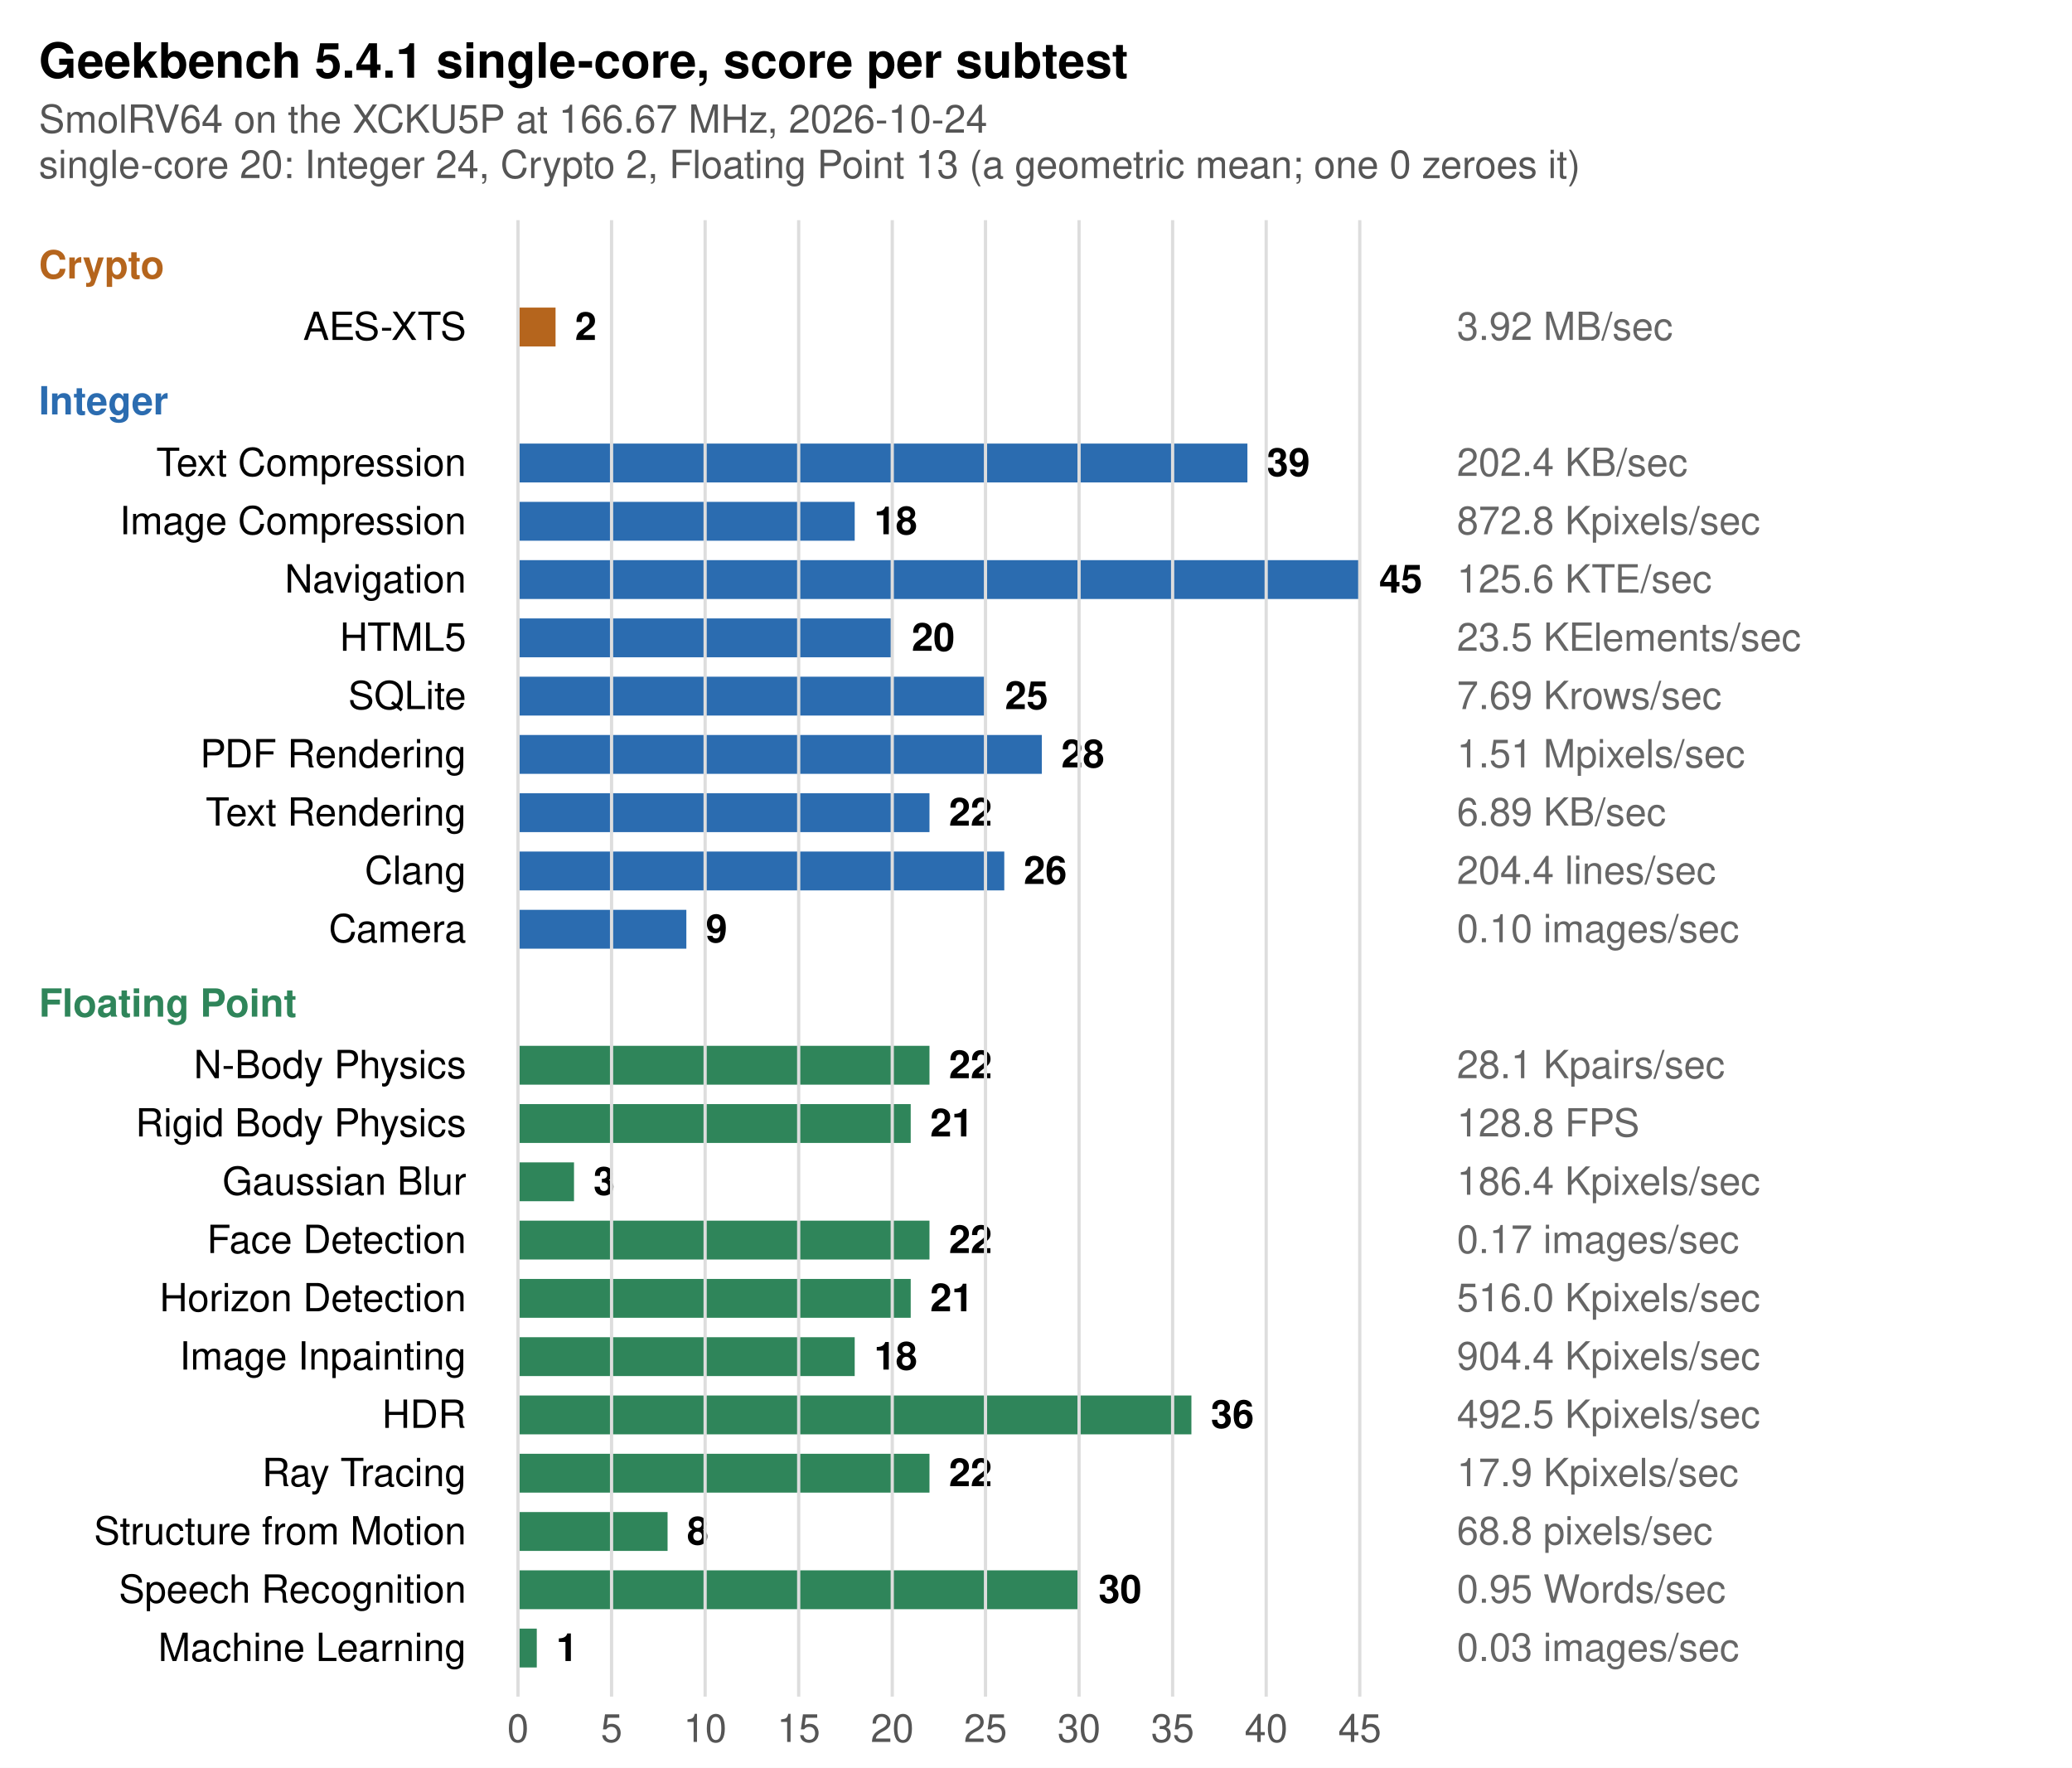
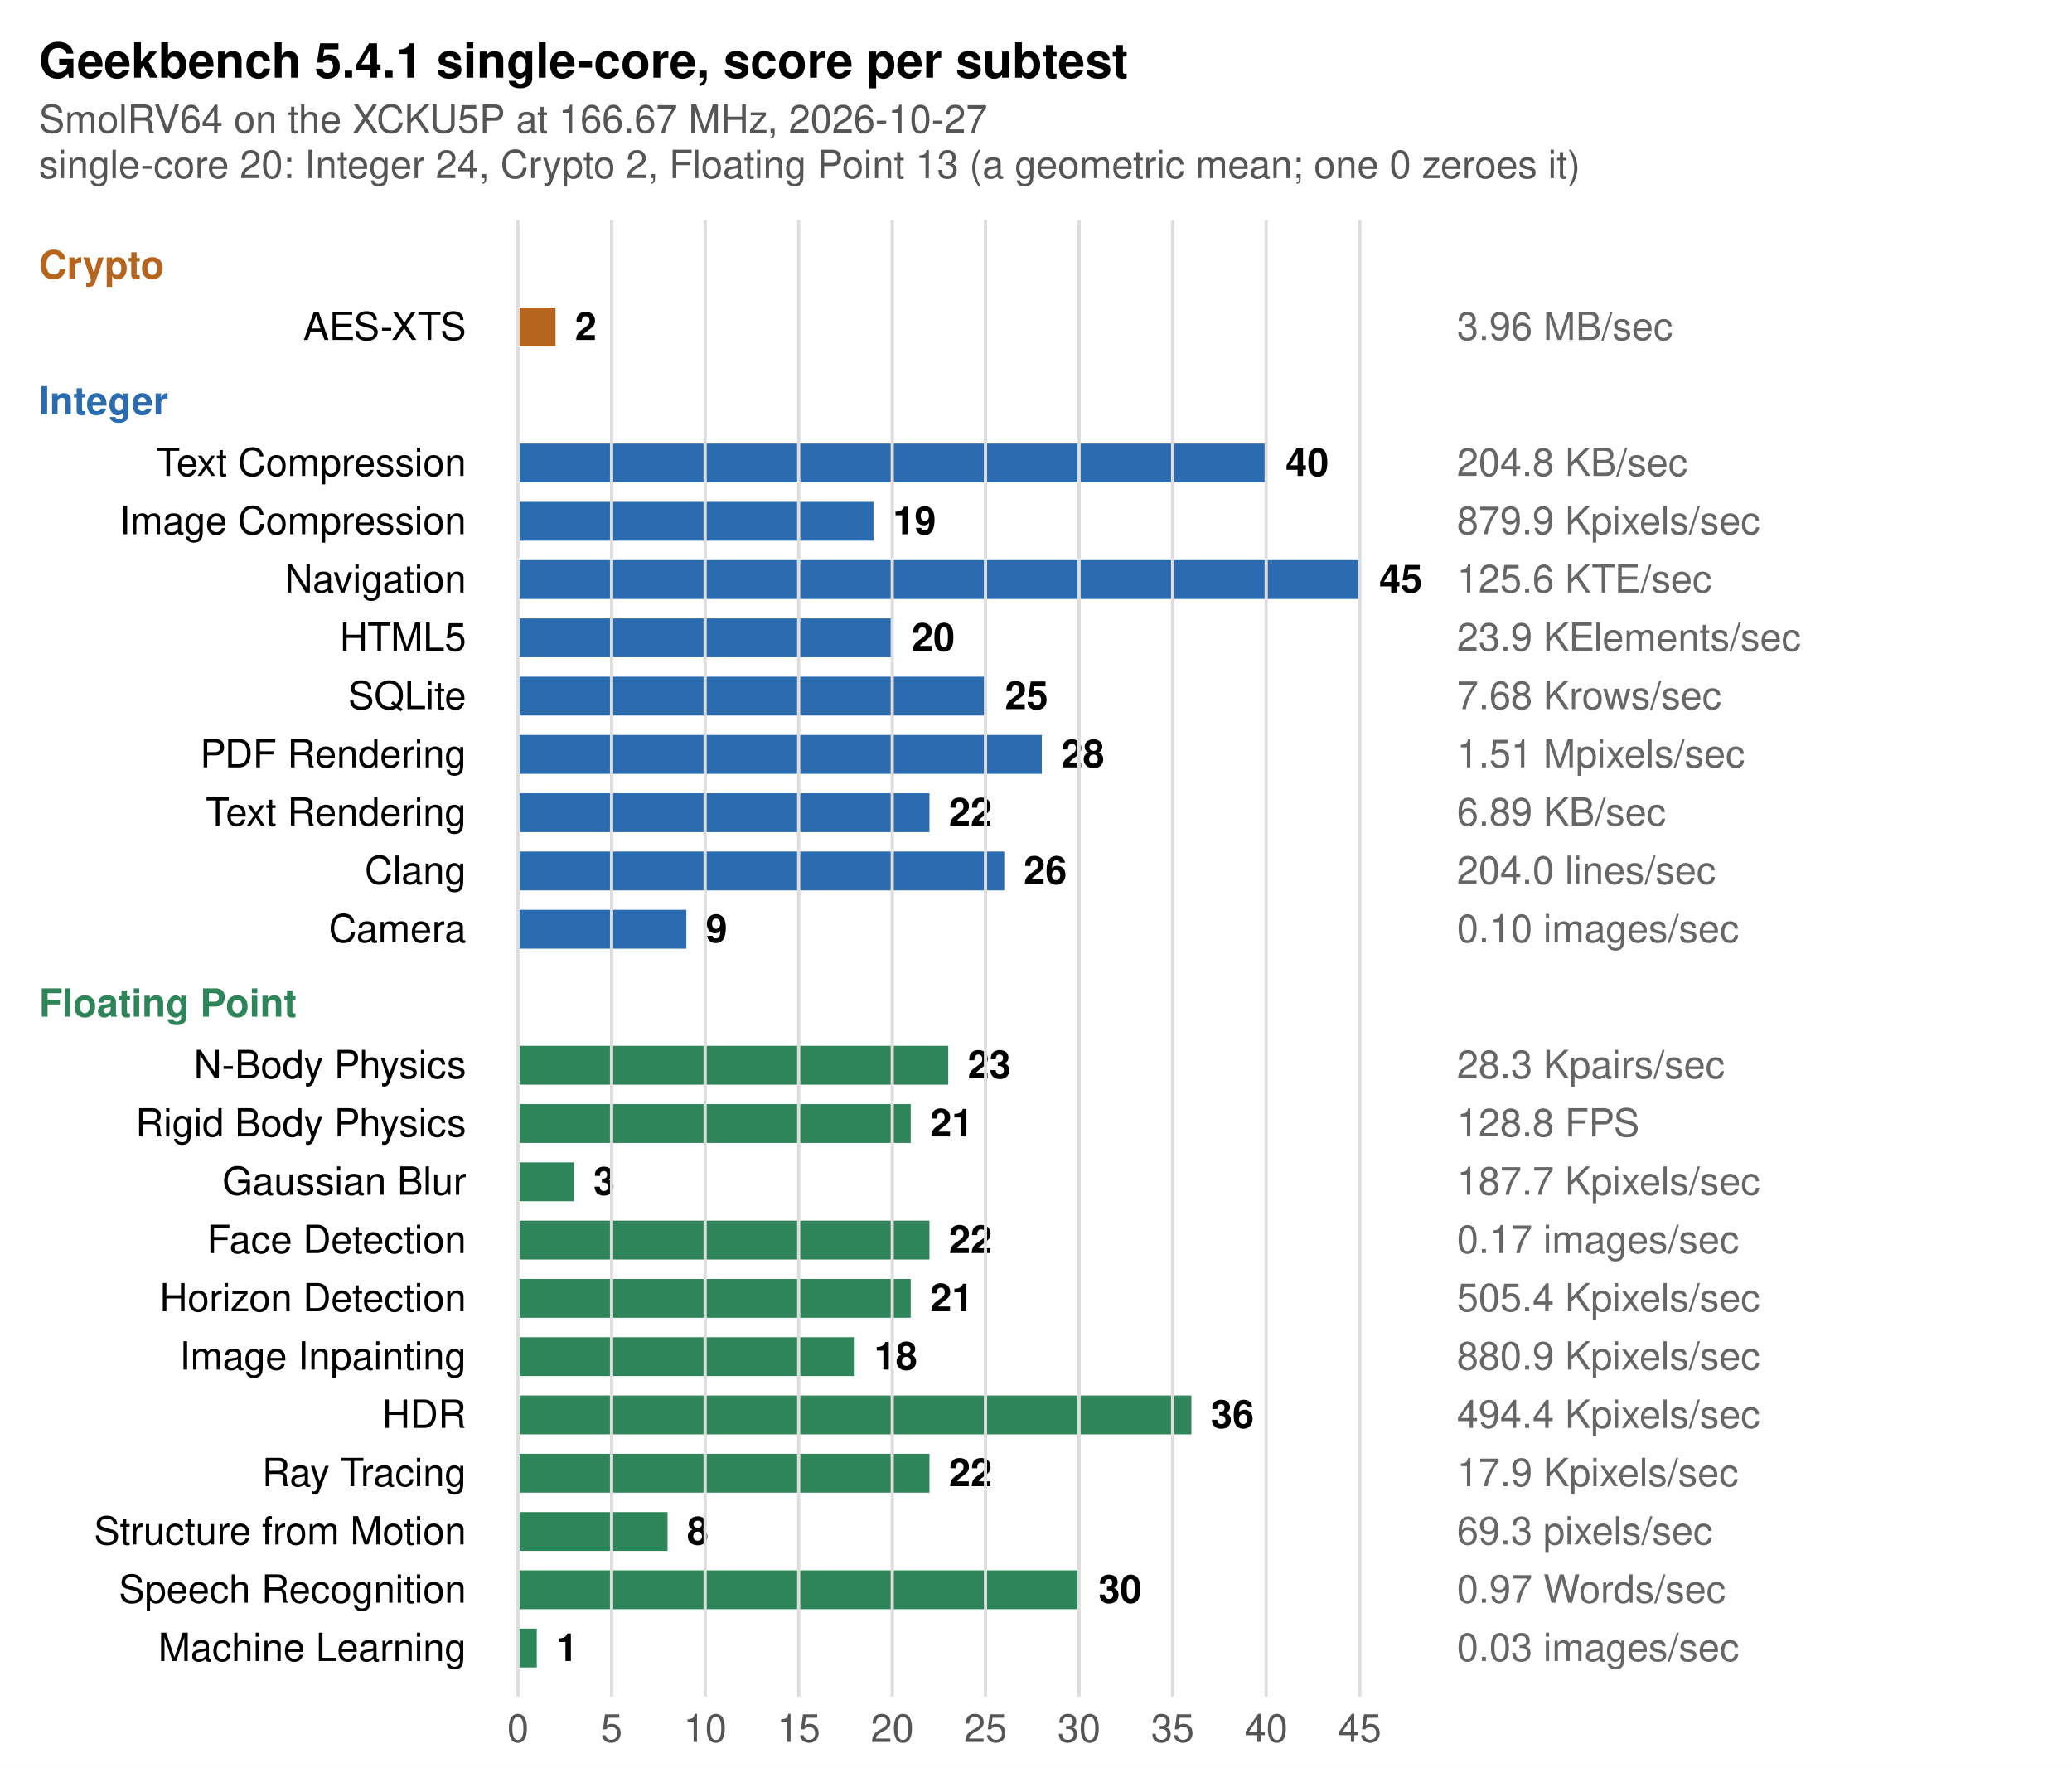
<svg xmlns="http://www.w3.org/2000/svg" width="640" height="546" font-family="Helvetica, Arial, sans-serif" font-size="12">
  <rect width="100%" height="100%" fill="white" />
  <text x="12" y="24" font-size="15" font-weight="bold">Geekbench 5.4.1 single-core, score per subtest</text>
-   <text x="12" y="41" fill="#555">SmolRV64 on the XCKU5P at 166.67 MHz, 2026-10-24</text>
+   <text x="12" y="41" fill="#555">SmolRV64 on the XCKU5P at 166.67 MHz, 2026-10-27</text>
  <text x="12" y="55" fill="#555">single-core 20: Integer 24, Crypto 2, Floating Point 13 (a geometric mean; one 0 zeroes it)</text>
  <text x="12" y="86" font-weight="bold" fill="#b5651d">Crypto</text>
  <text x="144" y="105" text-anchor="end">AES-XTS</text>
  <rect x="160" y="95" width="11.6" height="12" fill="#b5651d" />
  <text x="177.6" y="105" font-weight="bold">2</text>
-   <text x="450" y="105" fill="#666">3.92 MB/sec</text>
+   <text x="450" y="105" fill="#666">3.96 MB/sec</text>
  <text x="12" y="128" font-weight="bold" fill="#2b6cb0">Integer</text>
  <text x="144" y="147" text-anchor="end">Text Compression</text>
-   <rect x="160" y="137" width="225.3" height="12" fill="#2b6cb0" />
-   <text x="391.3" y="147" font-weight="bold">39</text>
-   <text x="450" y="147" fill="#666">202.4 KB/sec</text>
+   <rect x="160" y="137" width="231.1" height="12" fill="#2b6cb0" />
+   <text x="397.1" y="147" font-weight="bold">40</text>
+   <text x="450" y="147" fill="#666">204.8 KB/sec</text>
  <text x="144" y="165" text-anchor="end">Image Compression</text>
-   <rect x="160" y="155" width="104.0" height="12" fill="#2b6cb0" />
-   <text x="270.0" y="165" font-weight="bold">18</text>
-   <text x="450" y="165" fill="#666">872.8 Kpixels/sec</text>
+   <rect x="160" y="155" width="109.8" height="12" fill="#2b6cb0" />
+   <text x="275.8" y="165" font-weight="bold">19</text>
+   <text x="450" y="165" fill="#666">879.9 Kpixels/sec</text>
  <text x="144" y="183" text-anchor="end">Navigation</text>
  <rect x="160" y="173" width="260.0" height="12" fill="#2b6cb0" />
  <text x="426.0" y="183" font-weight="bold">45</text>
  <text x="450" y="183" fill="#666">125.6 KTE/sec</text>
  <text x="144" y="201" text-anchor="end">HTML5</text>
  <rect x="160" y="191" width="115.6" height="12" fill="#2b6cb0" />
  <text x="281.6" y="201" font-weight="bold">20</text>
-   <text x="450" y="201" fill="#666">23.5 KElements/sec</text>
+   <text x="450" y="201" fill="#666">23.9 KElements/sec</text>
  <text x="144" y="219" text-anchor="end">SQLite</text>
  <rect x="160" y="209" width="144.4" height="12" fill="#2b6cb0" />
  <text x="310.4" y="219" font-weight="bold">25</text>
-   <text x="450" y="219" fill="#666">7.69 Krows/sec</text>
+   <text x="450" y="219" fill="#666">7.68 Krows/sec</text>
  <text x="144" y="237" text-anchor="end">PDF Rendering</text>
  <rect x="160" y="227" width="161.8" height="12" fill="#2b6cb0" />
  <text x="327.8" y="237" font-weight="bold">28</text>
  <text x="450" y="237" fill="#666">1.51 Mpixels/sec</text>
  <text x="144" y="255" text-anchor="end">Text Rendering</text>
  <rect x="160" y="245" width="127.1" height="12" fill="#2b6cb0" />
  <text x="293.1" y="255" font-weight="bold">22</text>
  <text x="450" y="255" fill="#666">6.89 KB/sec</text>
  <text x="144" y="273" text-anchor="end">Clang</text>
  <rect x="160" y="263" width="150.2" height="12" fill="#2b6cb0" />
  <text x="316.2" y="273" font-weight="bold">26</text>
-   <text x="450" y="273" fill="#666">204.4 lines/sec</text>
+   <text x="450" y="273" fill="#666">204.0 lines/sec</text>
  <text x="144" y="291" text-anchor="end">Camera</text>
  <rect x="160" y="281" width="52.0" height="12" fill="#2b6cb0" />
  <text x="218.0" y="291" font-weight="bold">9</text>
  <text x="450" y="291" fill="#666">0.10 images/sec</text>
  <text x="12" y="314" font-weight="bold" fill="#2f855a">Floating Point</text>
  <text x="144" y="333" text-anchor="end">N-Body Physics</text>
-   <rect x="160" y="323" width="127.1" height="12" fill="#2f855a" />
-   <text x="293.1" y="333" font-weight="bold">22</text>
-   <text x="450" y="333" fill="#666">28.1 Kpairs/sec</text>
+   <rect x="160" y="323" width="132.9" height="12" fill="#2f855a" />
+   <text x="298.9" y="333" font-weight="bold">23</text>
+   <text x="450" y="333" fill="#666">28.3 Kpairs/sec</text>
  <text x="144" y="351" text-anchor="end">Rigid Body Physics</text>
  <rect x="160" y="341" width="121.3" height="12" fill="#2f855a" />
  <text x="287.3" y="351" font-weight="bold">21</text>
  <text x="450" y="351" fill="#666">128.8 FPS</text>
  <text x="144" y="369" text-anchor="end">Gaussian Blur</text>
  <rect x="160" y="359" width="17.3" height="12" fill="#2f855a" />
  <text x="183.3" y="369" font-weight="bold">3</text>
-   <text x="450" y="369" fill="#666">186.4 Kpixels/sec</text>
+   <text x="450" y="369" fill="#666">187.7 Kpixels/sec</text>
  <text x="144" y="387" text-anchor="end">Face Detection</text>
  <rect x="160" y="377" width="127.1" height="12" fill="#2f855a" />
  <text x="293.1" y="387" font-weight="bold">22</text>
  <text x="450" y="387" fill="#666">0.17 images/sec</text>
  <text x="144" y="405" text-anchor="end">Horizon Detection</text>
  <rect x="160" y="395" width="121.3" height="12" fill="#2f855a" />
  <text x="287.3" y="405" font-weight="bold">21</text>
-   <text x="450" y="405" fill="#666">516.0 Kpixels/sec</text>
+   <text x="450" y="405" fill="#666">505.4 Kpixels/sec</text>
  <text x="144" y="423" text-anchor="end">Image Inpainting</text>
  <rect x="160" y="413" width="104.0" height="12" fill="#2f855a" />
  <text x="270.0" y="423" font-weight="bold">18</text>
-   <text x="450" y="423" fill="#666">904.4 Kpixels/sec</text>
+   <text x="450" y="423" fill="#666">880.9 Kpixels/sec</text>
  <text x="144" y="441" text-anchor="end">HDR</text>
  <rect x="160" y="431" width="208.0" height="12" fill="#2f855a" />
  <text x="374.0" y="441" font-weight="bold">36</text>
-   <text x="450" y="441" fill="#666">492.5 Kpixels/sec</text>
+   <text x="450" y="441" fill="#666">494.4 Kpixels/sec</text>
  <text x="144" y="459" text-anchor="end">Ray Tracing</text>
  <rect x="160" y="449" width="127.1" height="12" fill="#2f855a" />
  <text x="293.1" y="459" font-weight="bold">22</text>
  <text x="450" y="459" fill="#666">17.9 Kpixels/sec</text>
  <text x="144" y="477" text-anchor="end">Structure from Motion</text>
  <rect x="160" y="467" width="46.2" height="12" fill="#2f855a" />
  <text x="212.2" y="477" font-weight="bold">8</text>
-   <text x="450" y="477" fill="#666">68.8 pixels/sec</text>
+   <text x="450" y="477" fill="#666">69.3 pixels/sec</text>
  <text x="144" y="495" text-anchor="end">Speech Recognition</text>
  <rect x="160" y="485" width="173.3" height="12" fill="#2f855a" />
  <text x="339.3" y="495" font-weight="bold">30</text>
-   <text x="450" y="495" fill="#666">0.95 Words/sec</text>
+   <text x="450" y="495" fill="#666">0.97 Words/sec</text>
  <text x="144" y="513" text-anchor="end">Machine Learning</text>
  <rect x="160" y="503" width="5.8" height="12" fill="#2f855a" />
  <text x="171.8" y="513" font-weight="bold">1</text>
  <text x="450" y="513" fill="#666">0.03 images/sec</text>
  <line x1="160.0" y1="68" x2="160.0" y2="524" stroke="#ddd" />
  <text x="160.0" y="538" text-anchor="middle" fill="#555">0</text>
  <line x1="188.9" y1="68" x2="188.9" y2="524" stroke="#ddd" />
  <text x="188.9" y="538" text-anchor="middle" fill="#555">5</text>
  <line x1="217.8" y1="68" x2="217.8" y2="524" stroke="#ddd" />
  <text x="217.8" y="538" text-anchor="middle" fill="#555">10</text>
  <line x1="246.7" y1="68" x2="246.7" y2="524" stroke="#ddd" />
  <text x="246.7" y="538" text-anchor="middle" fill="#555">15</text>
  <line x1="275.6" y1="68" x2="275.6" y2="524" stroke="#ddd" />
  <text x="275.6" y="538" text-anchor="middle" fill="#555">20</text>
  <line x1="304.4" y1="68" x2="304.4" y2="524" stroke="#ddd" />
  <text x="304.4" y="538" text-anchor="middle" fill="#555">25</text>
  <line x1="333.3" y1="68" x2="333.3" y2="524" stroke="#ddd" />
  <text x="333.3" y="538" text-anchor="middle" fill="#555">30</text>
  <line x1="362.2" y1="68" x2="362.2" y2="524" stroke="#ddd" />
  <text x="362.2" y="538" text-anchor="middle" fill="#555">35</text>
  <line x1="391.1" y1="68" x2="391.1" y2="524" stroke="#ddd" />
  <text x="391.1" y="538" text-anchor="middle" fill="#555">40</text>
  <line x1="420.0" y1="68" x2="420.0" y2="524" stroke="#ddd" />
  <text x="420.0" y="538" text-anchor="middle" fill="#555">45</text>
</svg>
